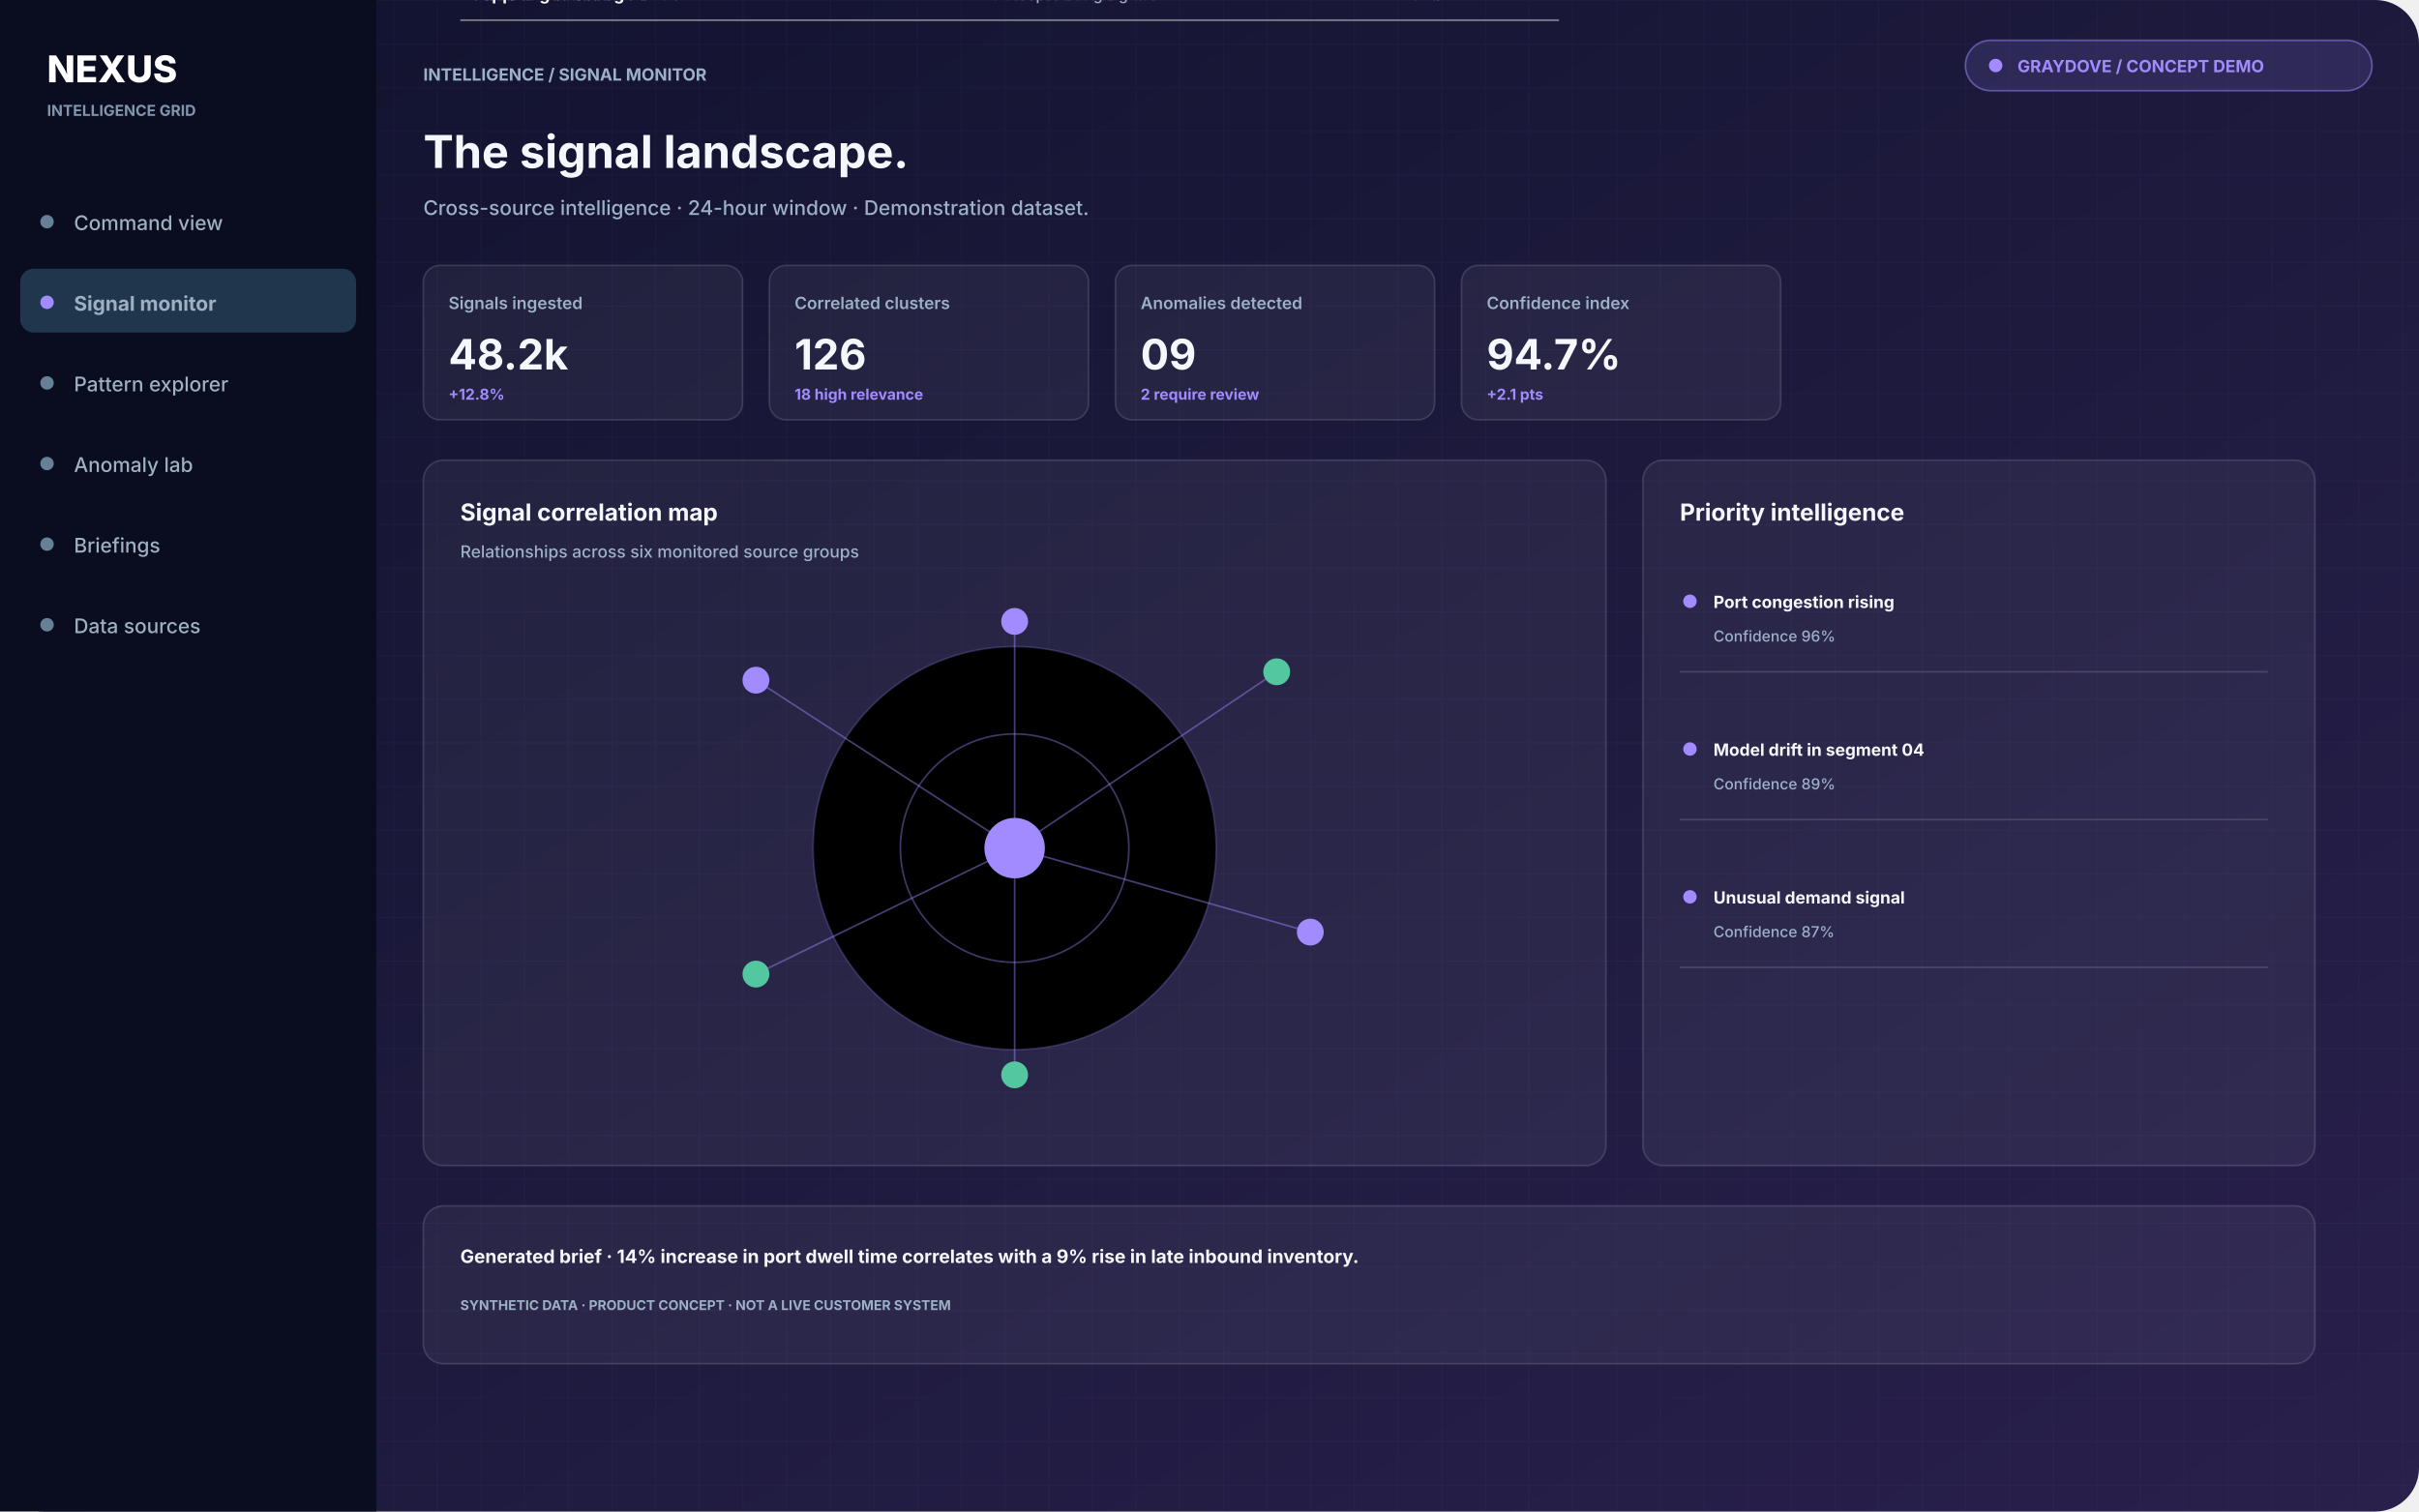
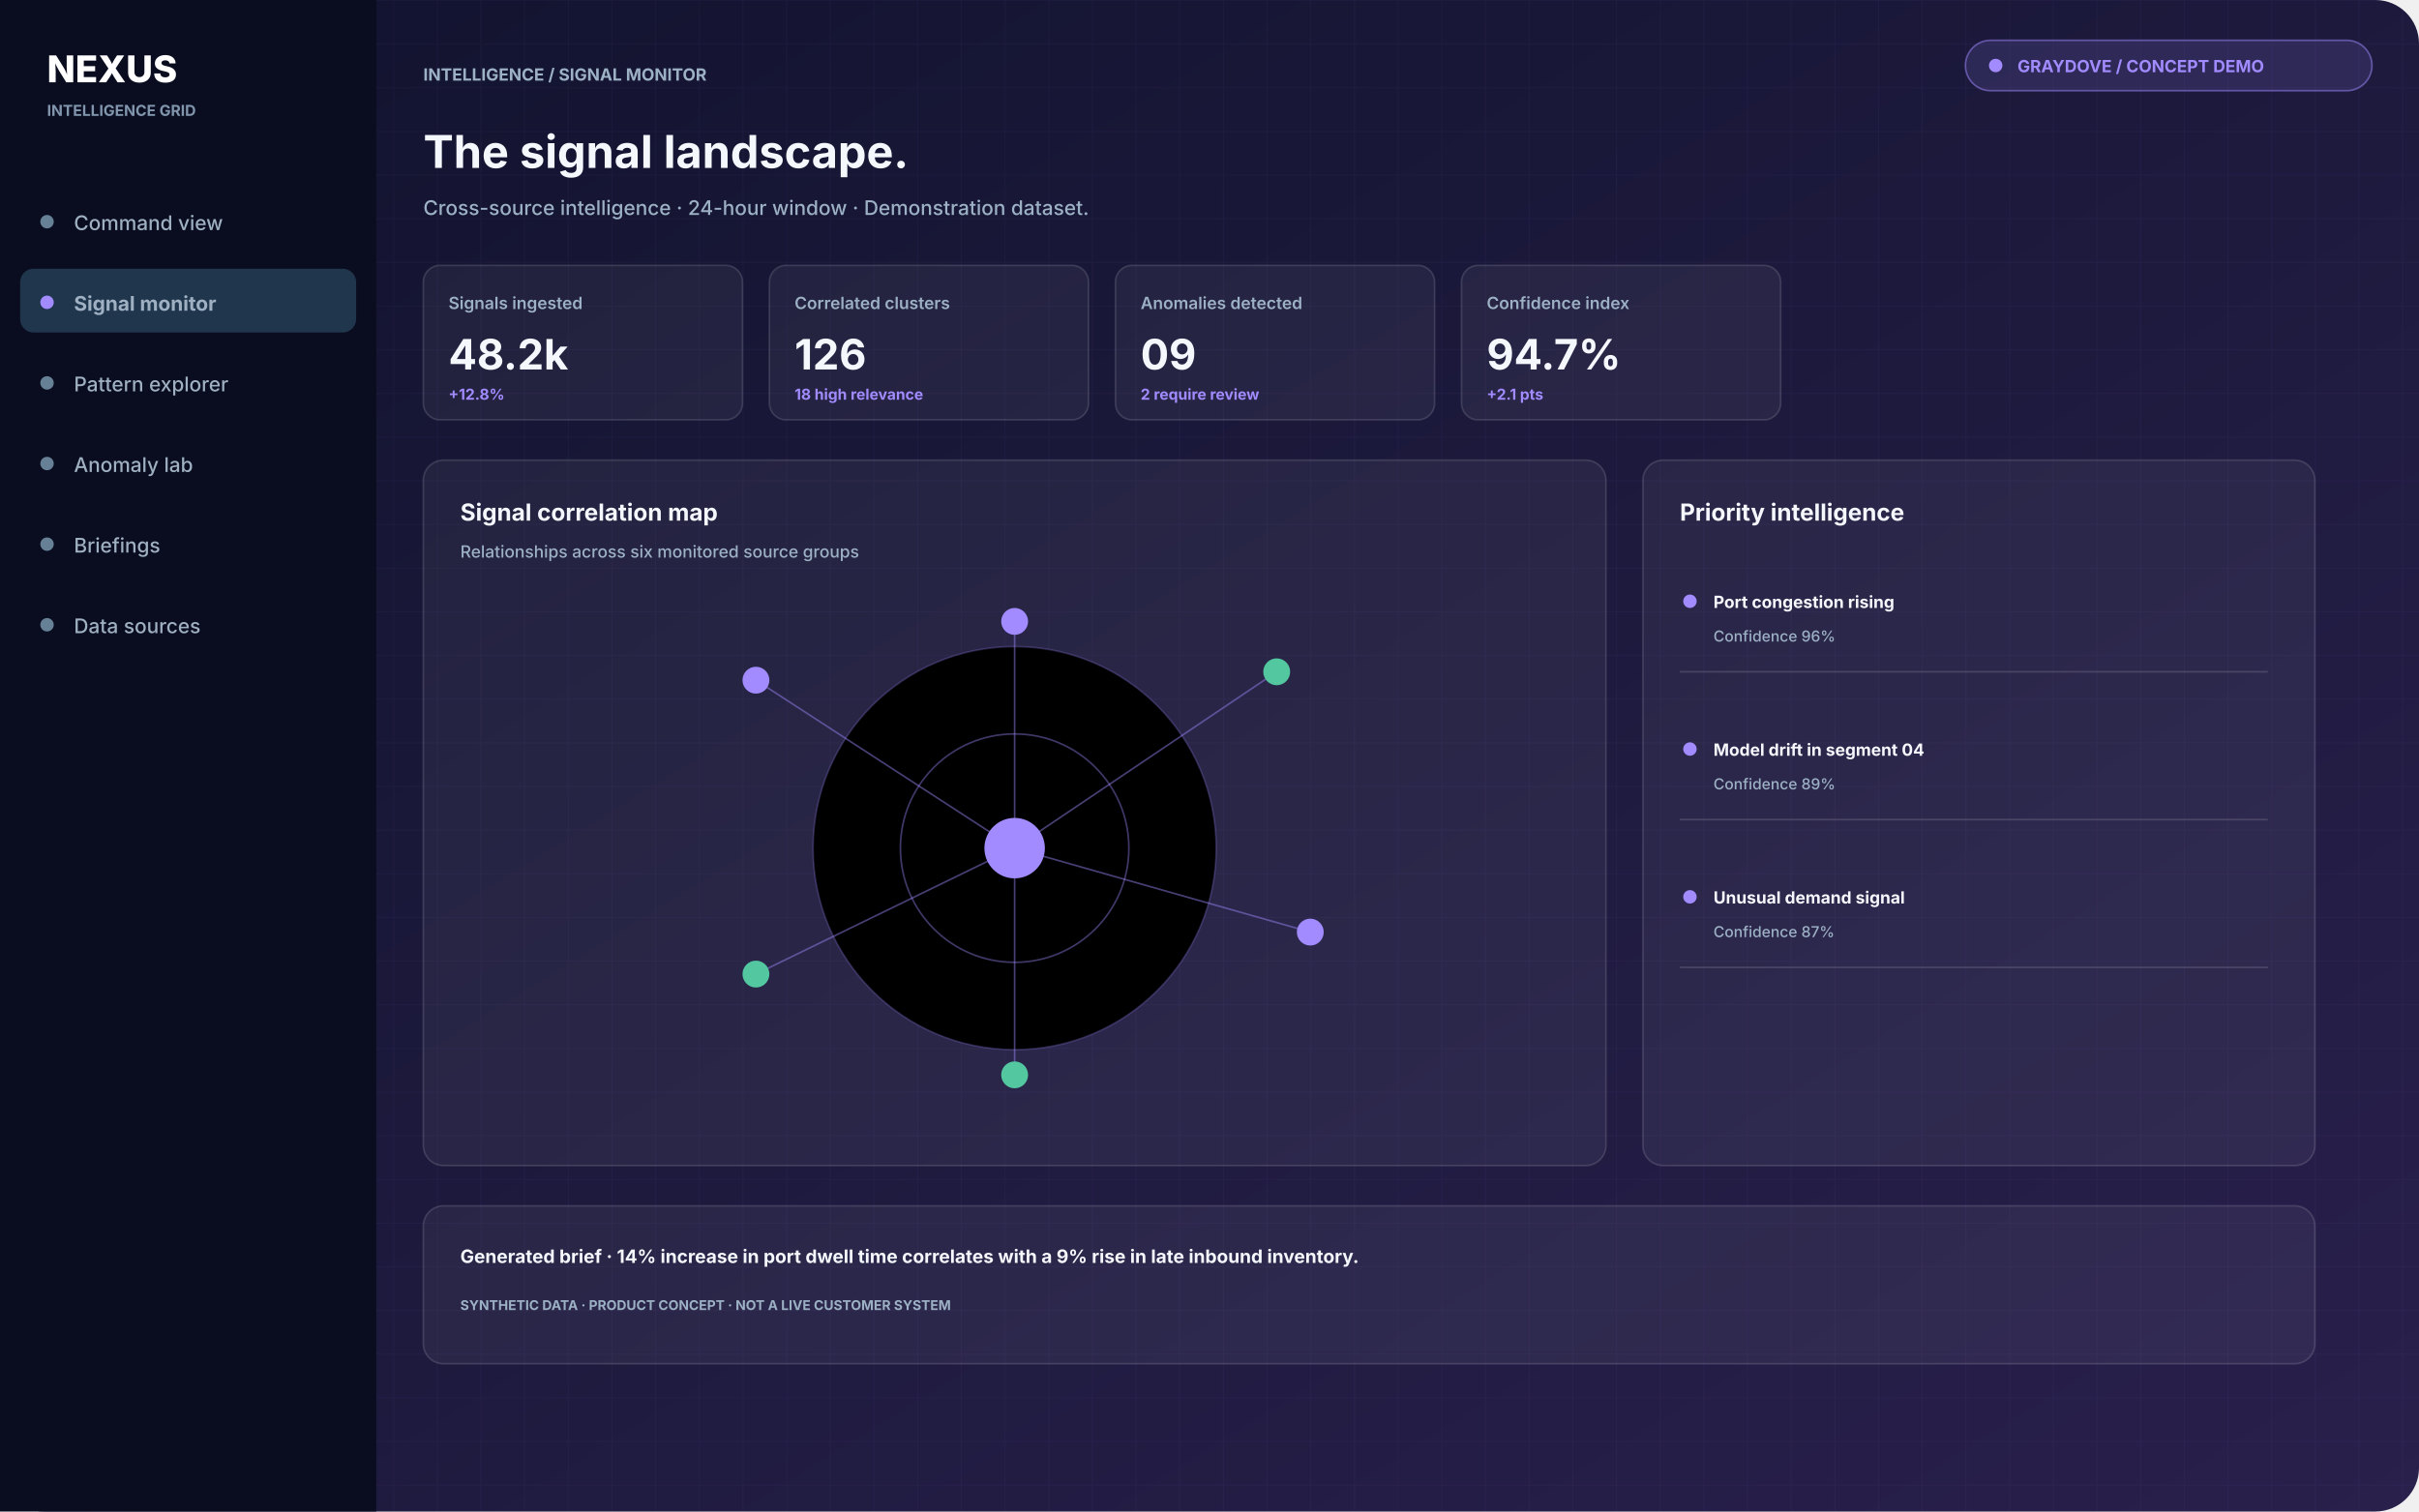
<svg xmlns="http://www.w3.org/2000/svg" width="1440" height="900" viewBox="0 0 1440 900">
  <defs>
    <linearGradient id="bg" x1="0" y1="0" x2="1" y2="1">
      <stop stop-color="#11132E" />
      <stop offset="1" stop-color="#29204C" />
    </linearGradient>
    <pattern id="grid" width="26" height="26" patternUnits="userSpaceOnUse">
      <path d="M26 0H0V26" fill="none" stroke="#A18BFF" stroke-opacity=".05" />
    </pattern>
  </defs>
  <rect width="1440" height="900" rx="26" fill="url(#bg)" />
  <rect width="1440" height="900" rx="26" fill="url(#grid)" />
  <rect x="0" y="0" width="224" height="900" rx="0" fill="#0A0D20" stroke="none" />
  <text x="28" y="49" font-family="Inter,Arial,sans-serif" font-size="22" font-weight="800" fill="#fff">NEXUS</text>
  <text x="28" y="69" font-family="Inter,Arial,sans-serif" font-size="9" font-weight="700" fill="#8196AD">INTELLIGENCE GRID</text>
  <circle cx="28" cy="132" r="4" fill="#668096" />
  <text x="44" y="137" font-family="Inter,Arial,sans-serif" font-size="12" font-weight="500" fill="#9EB0C2">Command view</text>
  <rect x="12" y="160" width="200" height="38" rx="8" fill="#20364D" stroke="none" />
  <circle cx="28" cy="180" r="4" fill="#A18BFF" />
  <text x="44" y="185" font-family="Inter,Arial,sans-serif" font-size="12" font-weight="700" fill="#9EB0C2">Signal monitor</text>
  <circle cx="28" cy="228" r="4" fill="#668096" />
  <text x="44" y="233" font-family="Inter,Arial,sans-serif" font-size="12" font-weight="500" fill="#9EB0C2">Pattern explorer</text>
  <circle cx="28" cy="276" r="4" fill="#668096" />
  <text x="44" y="281" font-family="Inter,Arial,sans-serif" font-size="12" font-weight="500" fill="#9EB0C2">Anomaly lab</text>
  <circle cx="28" cy="324" r="4" fill="#668096" />
  <text x="44" y="329" font-family="Inter,Arial,sans-serif" font-size="12" font-weight="500" fill="#9EB0C2">Briefings</text>
  <circle cx="28" cy="372" r="4" fill="#668096" />
  <text x="44" y="377" font-family="Inter,Arial,sans-serif" font-size="12" font-weight="500" fill="#9EB0C2">Data sources</text>
  <text x="252" y="48" font-family="Inter,Arial,sans-serif" font-size="10" font-weight="700" fill="#9DB1C5">INTELLIGENCE / SIGNAL MONITOR</text>
  <text x="252" y="100" font-family="Inter,Arial,sans-serif" font-size="27" font-weight="750" fill="#F4F7FB">The signal landscape.</text>
  <text x="252" y="128" font-family="Inter,Arial,sans-serif" font-size="12" font-weight="450" fill="#9DB1C5">Cross-source intelligence · 24-hour window · Demonstration dataset.</text>
  <rect x="252" y="158" width="190" height="92" rx="10" fill="#FFFFFF0D" stroke="#FFFFFF22" />
  <text x="267" y="184" font-family="Inter,Arial,sans-serif" font-size="10" font-weight="600" fill="#9DB1C5">Signals ingested</text>
  <text x="267" y="220" font-family="Inter,Arial,sans-serif" font-size="25" font-weight="750" fill="#F4F7FB">48.2k</text>
  <text x="267" y="238" font-family="Inter,Arial,sans-serif" font-size="9" font-weight="650" fill="#A18BFF">+12.8%</text>
  <rect x="458" y="158" width="190" height="92" rx="10" fill="#FFFFFF0D" stroke="#FFFFFF22" />
  <text x="473" y="184" font-family="Inter,Arial,sans-serif" font-size="10" font-weight="600" fill="#9DB1C5">Correlated clusters</text>
  <text x="473" y="220" font-family="Inter,Arial,sans-serif" font-size="25" font-weight="750" fill="#F4F7FB">126</text>
  <text x="473" y="238" font-family="Inter,Arial,sans-serif" font-size="9" font-weight="650" fill="#A18BFF">18 high relevance</text>
  <rect x="664" y="158" width="190" height="92" rx="10" fill="#FFFFFF0D" stroke="#FFFFFF22" />
  <text x="679" y="184" font-family="Inter,Arial,sans-serif" font-size="10" font-weight="600" fill="#9DB1C5">Anomalies detected</text>
  <text x="679" y="220" font-family="Inter,Arial,sans-serif" font-size="25" font-weight="750" fill="#F4F7FB">09</text>
  <text x="679" y="238" font-family="Inter,Arial,sans-serif" font-size="9" font-weight="650" fill="#A18BFF">2 require review</text>
  <rect x="870" y="158" width="190" height="92" rx="10" fill="#FFFFFF0D" stroke="#FFFFFF22" />
  <text x="885" y="184" font-family="Inter,Arial,sans-serif" font-size="10" font-weight="600" fill="#9DB1C5">Confidence index</text>
  <text x="885" y="220" font-family="Inter,Arial,sans-serif" font-size="25" font-weight="750" fill="#F4F7FB">94.7%</text>
  <text x="885" y="238" font-family="Inter,Arial,sans-serif" font-size="9" font-weight="650" fill="#A18BFF">+2.1 pts</text>
  <rect x="252" y="274" width="704" height="420" rx="12" fill="#FFFFFF0D" stroke="#FFFFFF22" />
  <text x="274" y="310" font-family="Inter,Arial,sans-serif" font-size="14" font-weight="700" fill="#F4F7FB">Signal correlation map</text>
  <text x="274" y="332" font-family="Inter,Arial,sans-serif" font-size="10" font-weight="450" fill="#9DB1C5">Relationships across six monitored source groups</text>
  <circle cx="604" cy="505" r="120" stroke="#A18BFF" stroke-opacity=".25" />
  <circle cx="604" cy="505" r="68" stroke="#A18BFF" stroke-opacity=".4" />
  <path d="M604 505L450 405" stroke="#A18BFF" stroke-opacity=".45" />
  <circle cx="450" cy="405" r="8" fill="#A18BFF" />
  <path d="M604 505L760 400" stroke="#A18BFF" stroke-opacity=".45" />
  <circle cx="760" cy="400" r="8" fill="#52C7A0" />
  <path d="M604 505L780 555" stroke="#A18BFF" stroke-opacity=".45" />
  <circle cx="780" cy="555" r="8" fill="#A18BFF" />
  <path d="M604 505L450 580" stroke="#A18BFF" stroke-opacity=".45" />
  <circle cx="450" cy="580" r="8" fill="#52C7A0" />
  <path d="M604 505L604 370" stroke="#A18BFF" stroke-opacity=".45" />
  <circle cx="604" cy="370" r="8" fill="#A18BFF" />
  <path d="M604 505L604 640" stroke="#A18BFF" stroke-opacity=".45" />
  <circle cx="604" cy="640" r="8" fill="#52C7A0" />
  <circle cx="604" cy="505" r="18" fill="#A18BFF" />
-   <path d="M274 12h654" stroke="#FFFFFF" stroke-opacity=".14" />
-   <text x="280" y="0" font-family="Inter,Arial,sans-serif" font-size="10" font-weight="650" fill="#F4F7FB">Port congestion</text>
-   <text x="590" y="0" font-family="Inter,Arial,sans-serif" font-size="9" font-weight="450" fill="#9DB1C5">12 source events</text>
-   <text x="830" y="0" font-family="Inter,Arial,sans-serif" font-size="9" font-weight="700" fill="#A18BFF">HIGH</text>
-   <path d="M274 12h654" stroke="#FFFFFF" stroke-opacity=".14" />
-   <text x="280" y="0" font-family="Inter,Arial,sans-serif" font-size="10" font-weight="650" fill="#F4F7FB">Demand shift · Segment 04</text>
-   <text x="590" y="0" font-family="Inter,Arial,sans-serif" font-size="9" font-weight="450" fill="#9DB1C5">7 corroborating signals</text>
-   <text x="830" y="0" font-family="Inter,Arial,sans-serif" font-size="9" font-weight="700" fill="#A18BFF">MEDIUM</text>
-   <path d="M274 12h654" stroke="#FFFFFF" stroke-opacity=".14" />
-   <text x="280" y="0" font-family="Inter,Arial,sans-serif" font-size="10" font-weight="650" fill="#F4F7FB">Supplier concentration</text>
-   <text x="590" y="0" font-family="Inter,Arial,sans-serif" font-size="9" font-weight="450" fill="#9DB1C5">3 independent sources</text>
-   <text x="830" y="0" font-family="Inter,Arial,sans-serif" font-size="9" font-weight="700" fill="#A18BFF">WATCH</text>
-   <path d="M274 12h654" stroke="#FFFFFF" stroke-opacity=".14" />
-   <text x="280" y="0" font-family="Inter,Arial,sans-serif" font-size="10" font-weight="650" fill="#F4F7FB">Model drift detected</text>
-   <text x="590" y="0" font-family="Inter,Arial,sans-serif" font-size="9" font-weight="450" fill="#9DB1C5">2 model versions</text>
-   <text x="830" y="0" font-family="Inter,Arial,sans-serif" font-size="9" font-weight="700" fill="#A18BFF">MEDIUM</text>
  <rect x="978" y="274" width="400" height="420" rx="12" fill="#FFFFFF0D" stroke="#FFFFFF22" />
  <text x="1000" y="310" font-family="Inter,Arial,sans-serif" font-size="14" font-weight="700" fill="#F4F7FB">Priority intelligence</text>
  <circle cx="1006" cy="358" r="4" fill="#A18BFF" />
  <text x="1020" y="362" font-family="Inter,Arial,sans-serif" font-size="10" font-weight="650" fill="#F4F7FB">Port congestion rising</text>
  <text x="1020" y="382" font-family="Inter,Arial,sans-serif" font-size="9" font-weight="450" fill="#9DB1C5">Confidence 96%</text>
  <path d="M1000 400h350" stroke="#FFFFFF" stroke-opacity=".14" />
  <circle cx="1006" cy="446" r="4" fill="#A18BFF" />
  <text x="1020" y="450" font-family="Inter,Arial,sans-serif" font-size="10" font-weight="650" fill="#F4F7FB">Model drift in segment 04</text>
  <text x="1020" y="470" font-family="Inter,Arial,sans-serif" font-size="9" font-weight="450" fill="#9DB1C5">Confidence 89%</text>
  <path d="M1000 488h350" stroke="#FFFFFF" stroke-opacity=".14" />
  <circle cx="1006" cy="534" r="4" fill="#A18BFF" />
  <text x="1020" y="538" font-family="Inter,Arial,sans-serif" font-size="10" font-weight="650" fill="#F4F7FB">Unusual demand signal</text>
  <text x="1020" y="558" font-family="Inter,Arial,sans-serif" font-size="9" font-weight="450" fill="#9DB1C5">Confidence 87%</text>
  <path d="M1000 576h350" stroke="#FFFFFF" stroke-opacity=".14" />
  <rect x="252" y="718" width="1126" height="94" rx="12" fill="#FFFFFF0D" stroke="#FFFFFF22" />
  <text x="274" y="752" font-family="Inter,Arial,sans-serif" font-size="11" font-weight="650" fill="#F4F7FB">Generated brief · 14% increase in port dwell time correlates with a 9% rise in late inbound inventory.</text>
  <text x="274" y="780" font-family="Inter,Arial,sans-serif" font-size="8" font-weight="700" fill="#9DB1C5">SYNTHETIC DATA · PRODUCT CONCEPT · NOT A LIVE CUSTOMER SYSTEM</text>
  <rect x="1170" y="24" width="242" height="30" rx="15" fill="#A18BFF" fill-opacity=".14" stroke="#A18BFF" stroke-opacity=".5" />
  <circle cx="1188" cy="39" r="4" fill="#A18BFF" />
  <text x="1201" y="43" font-family="Inter,Arial,sans-serif" font-size="10" font-weight="700" fill="#A18BFF">GRAYDOVE / CONCEPT DEMO</text>
</svg>
